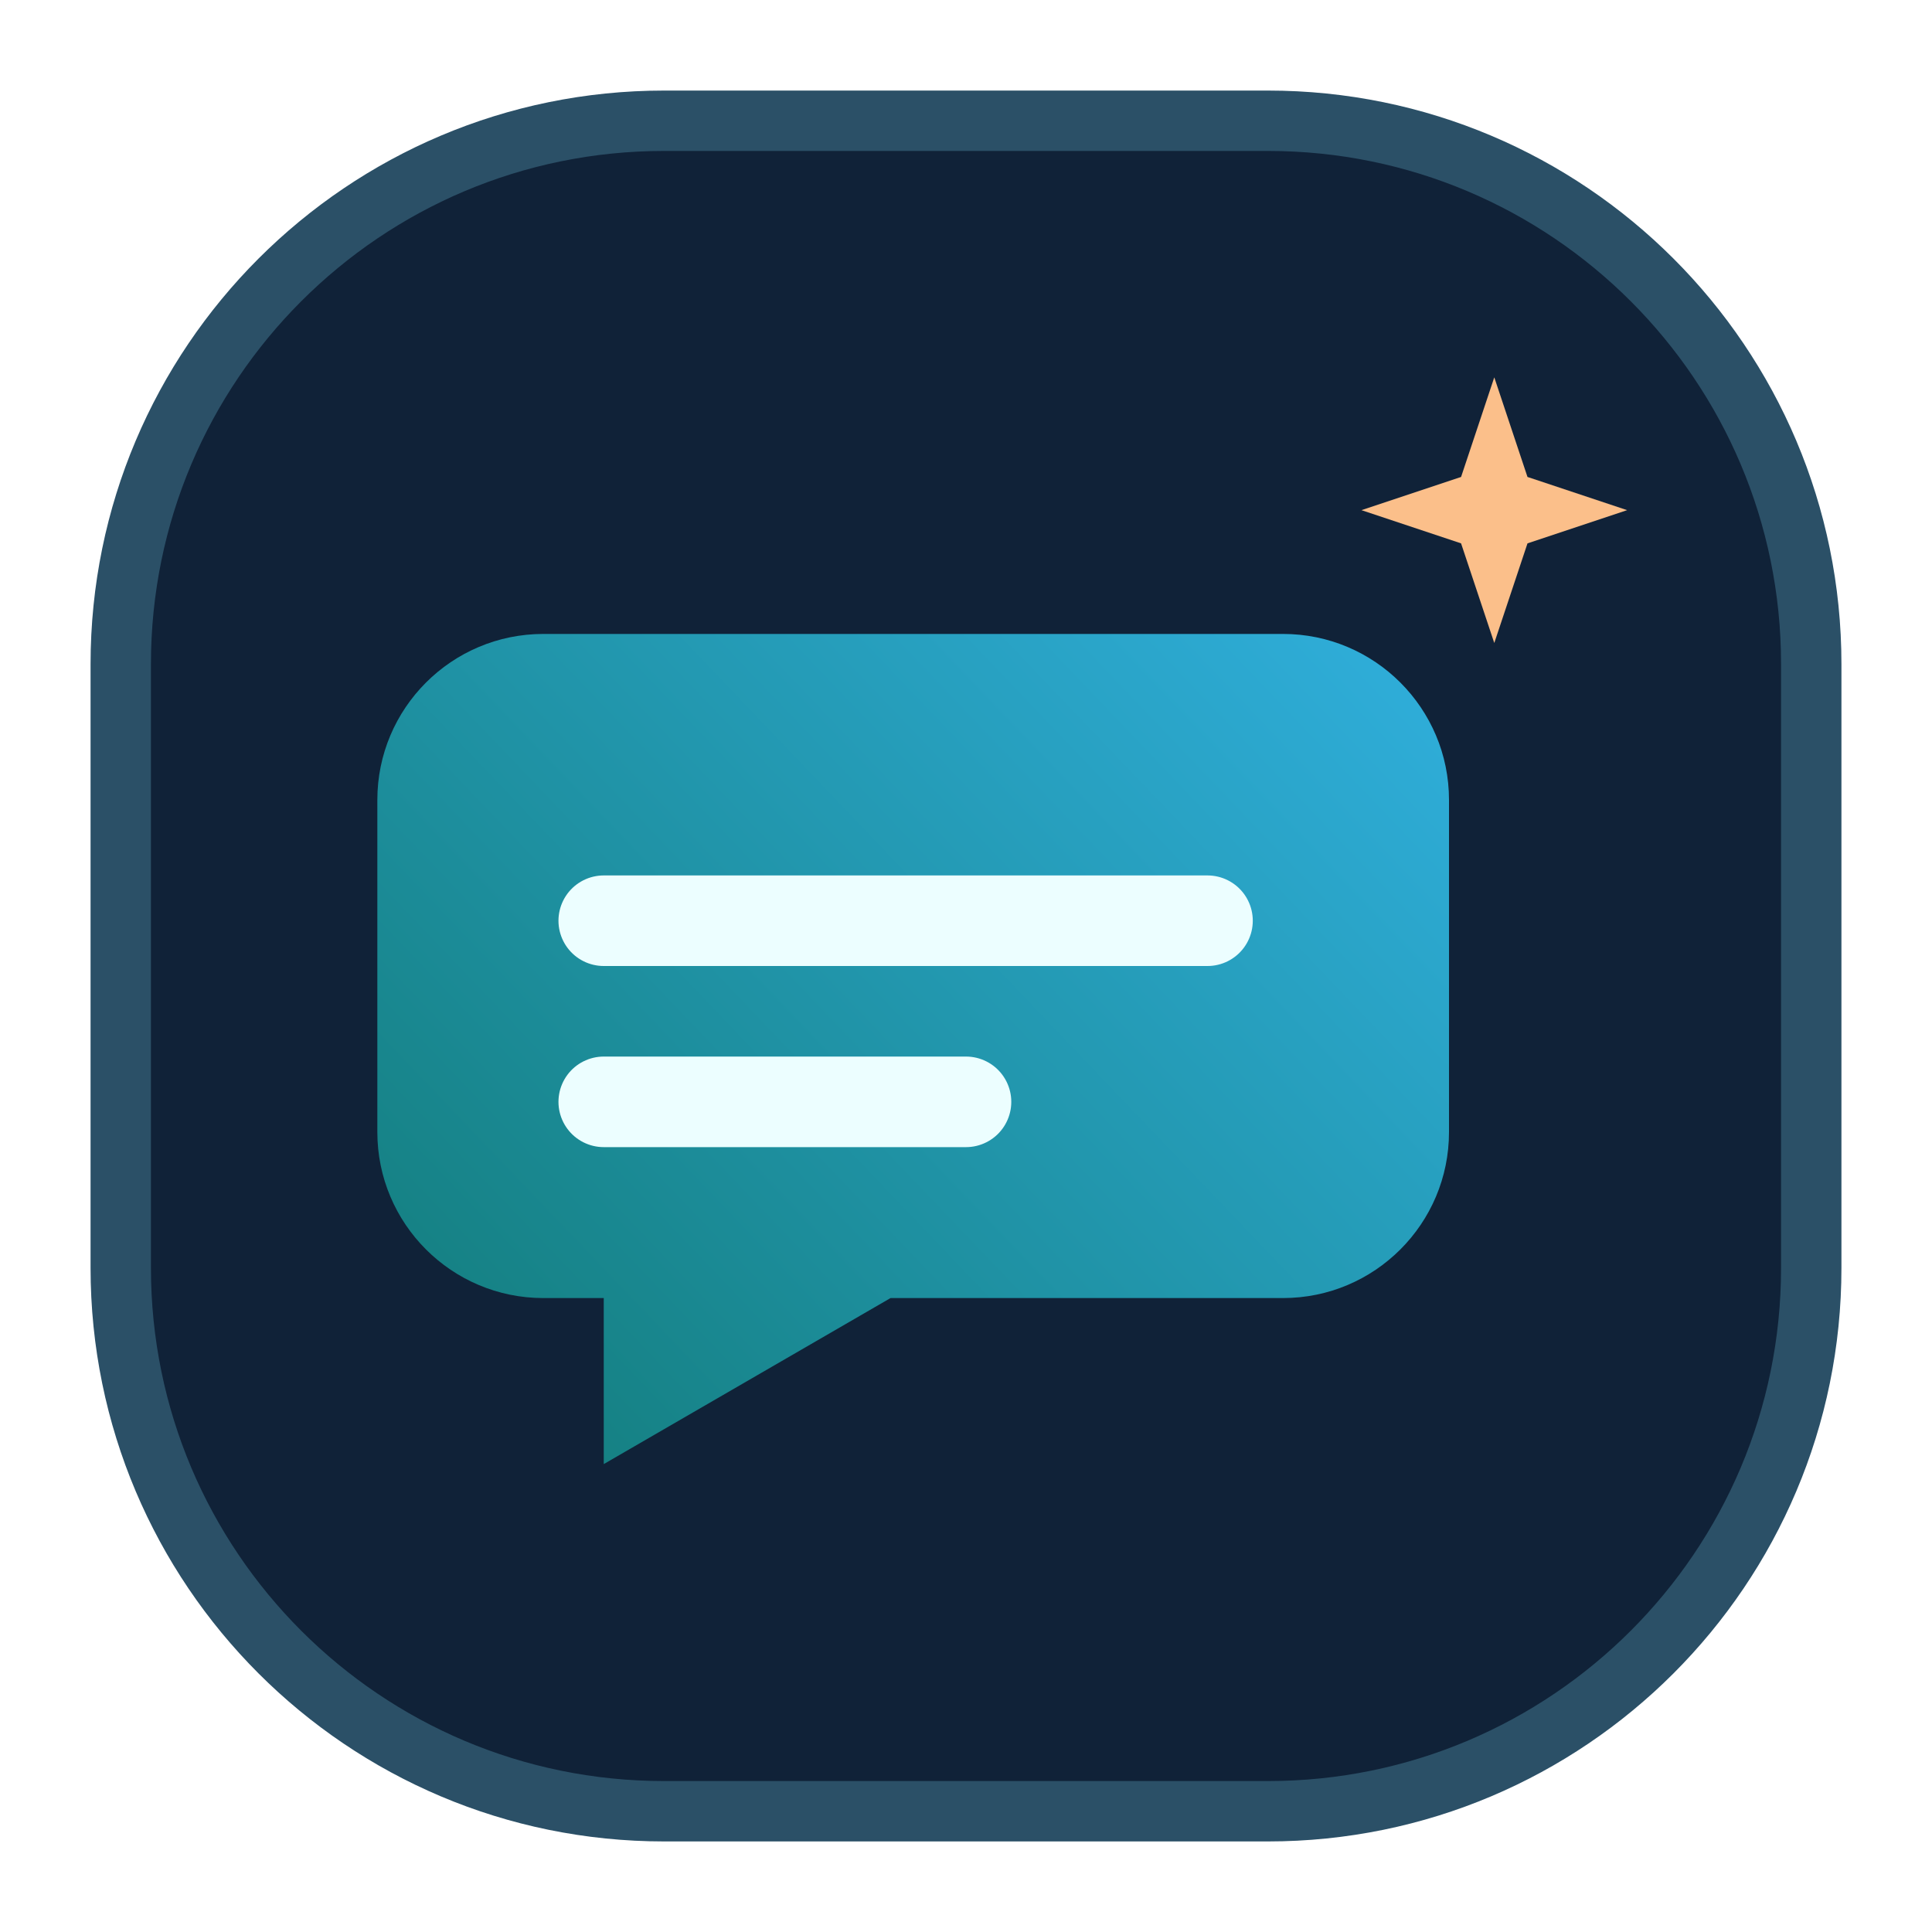
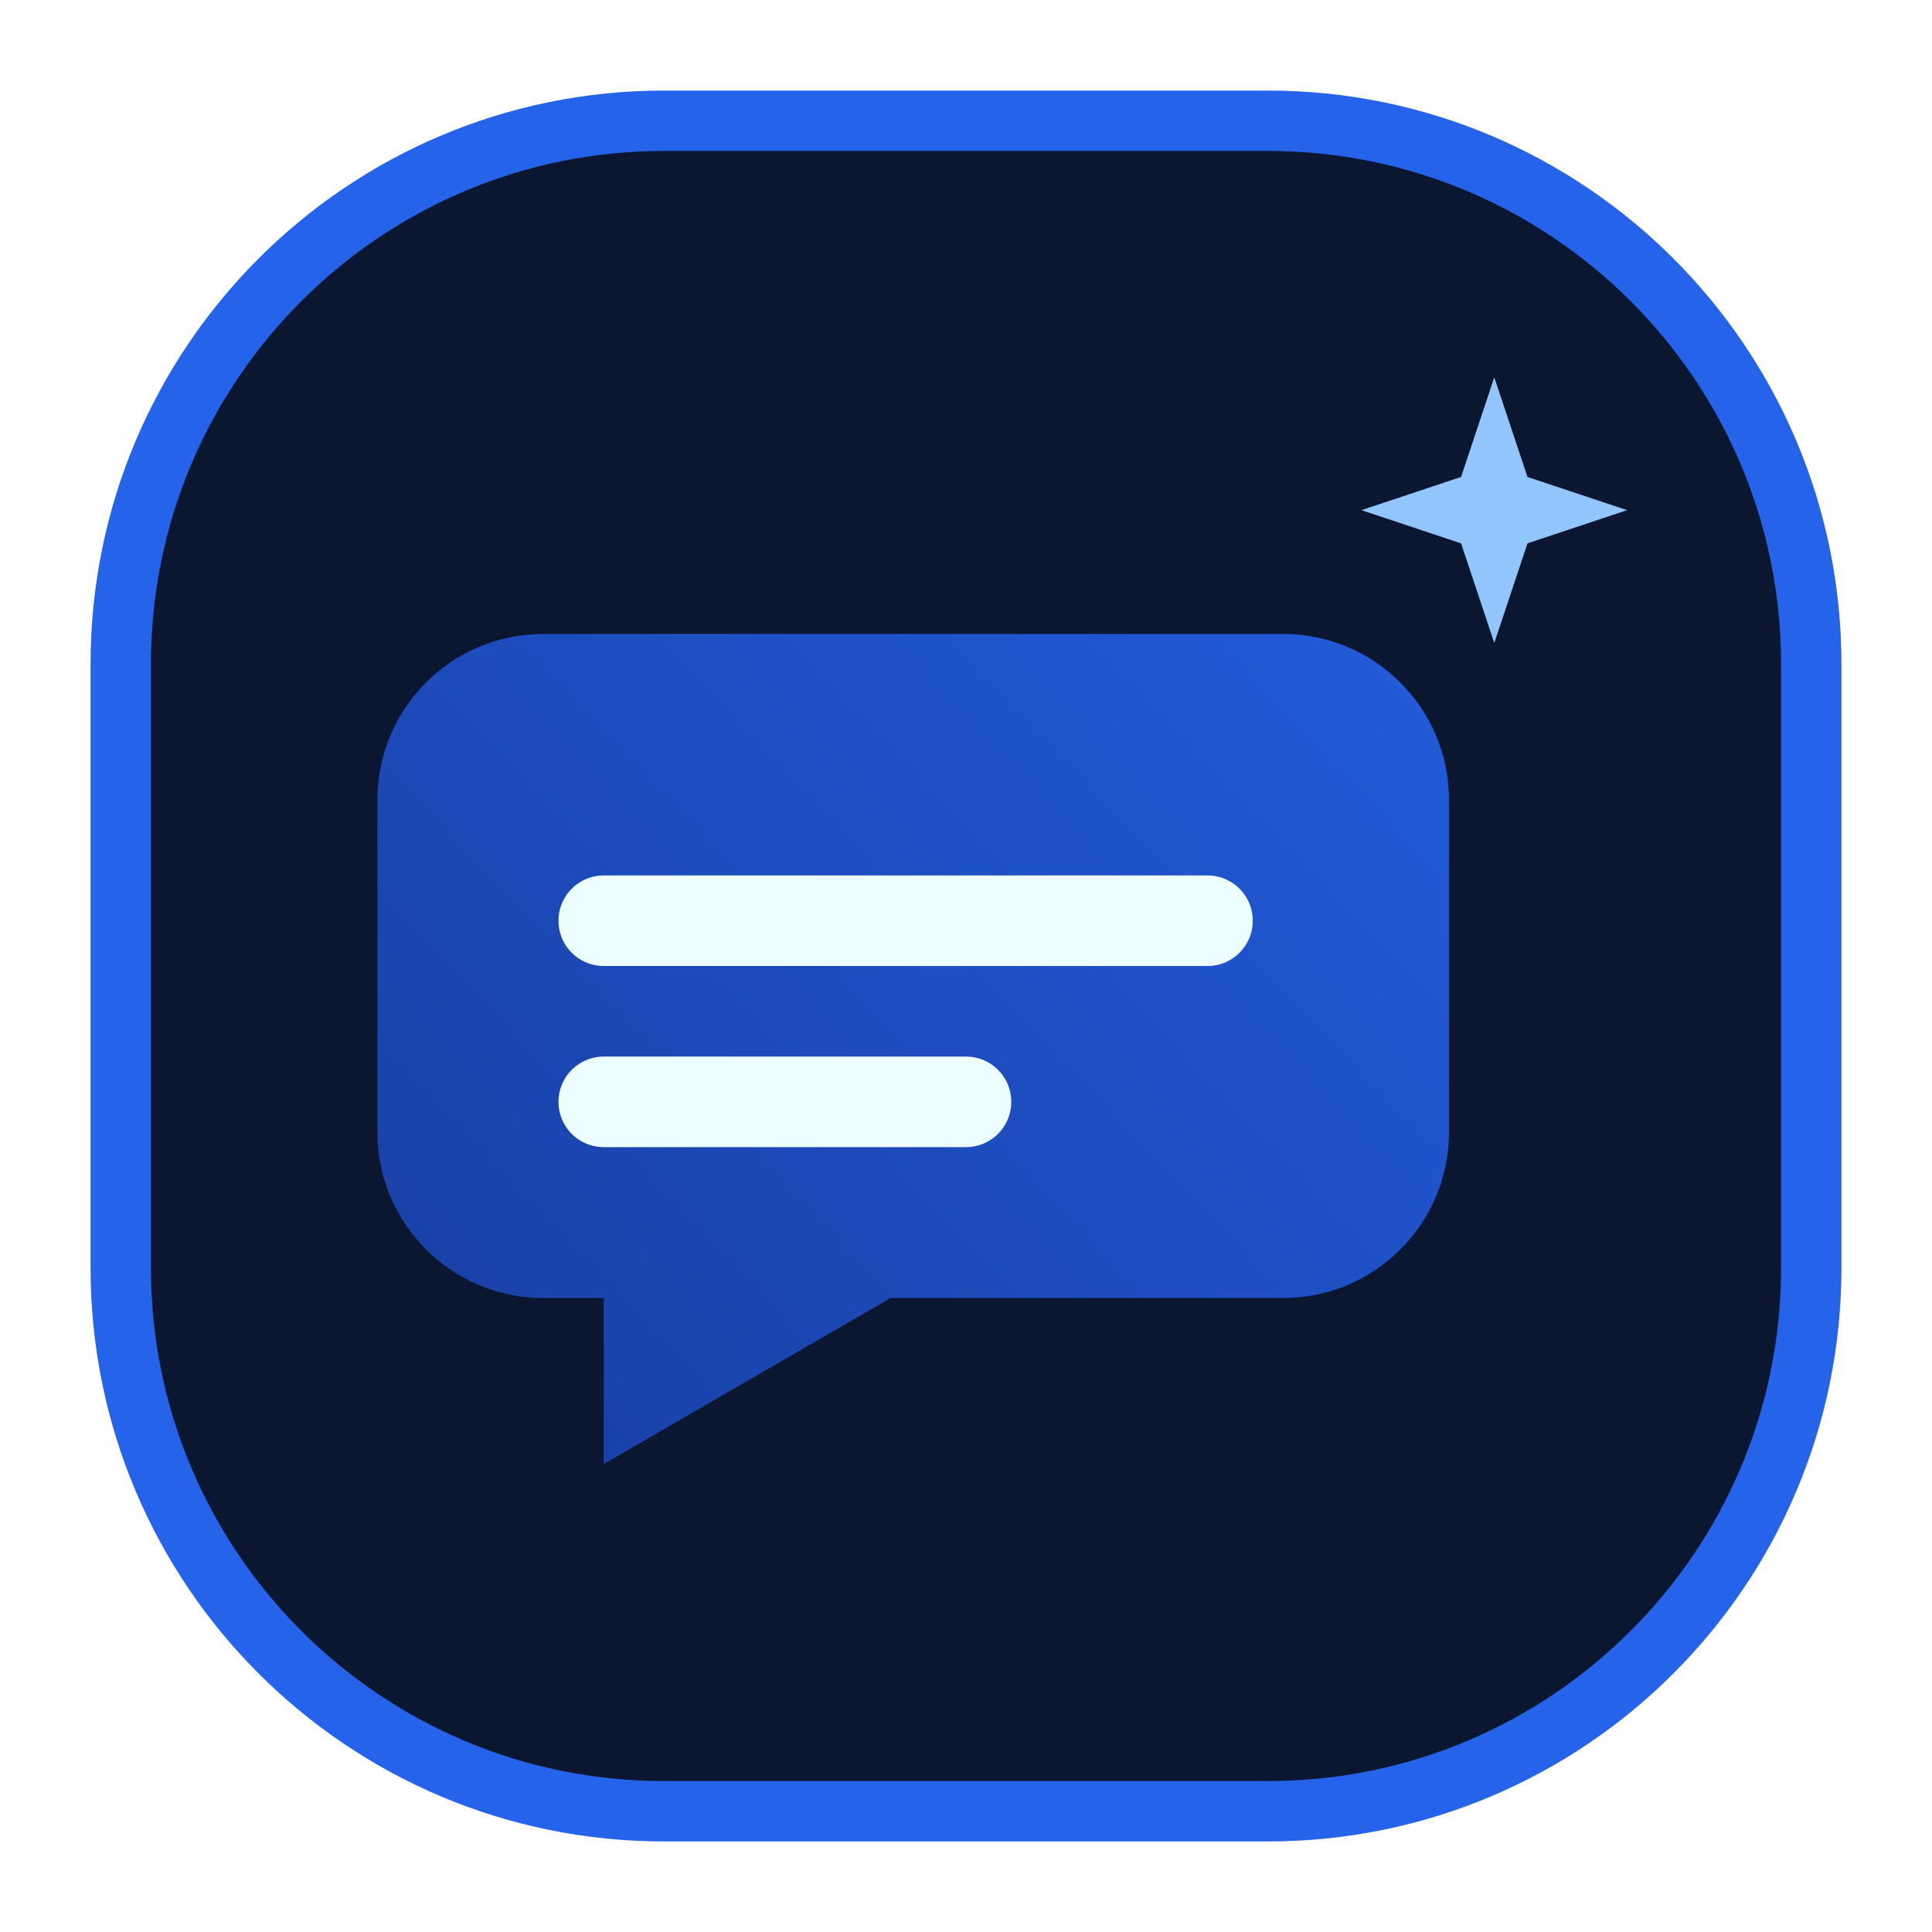
<svg xmlns="http://www.w3.org/2000/svg" viewBox="0 0 32 32" fill="none">
  <defs>
    <linearGradient id="brand-gradient" x1="5" y1="26" x2="27" y2="5" gradientUnits="userSpaceOnUse">
-       <stop stop-color="#0f766e" />
-       <stop offset="1" stop-color="#38bdf8" />
+       <stop stop-color="#173b9b" />
+       <stop offset="1" stop-color="#2563eb" />
    </linearGradient>
  </defs>
-   <rect x="2" y="2" width="28" height="28" rx="9" fill="#102238" stroke="#2b5067" />
+   <rect x="2" y="2" width="28" height="28" rx="9" fill="#0b1730" stroke="#2563eb" />
  <path d="M9 10.5h12.25A2.75 2.75 0 0 1 24 13.25v5.5a2.75 2.75 0 0 1-2.75 2.75h-6.5L10 24.25V21.5h-1A2.75 2.75 0 0 1 6.25 18.75v-5.5A2.75 2.75 0 0 1 9 10.5Z" fill="url(#brand-gradient)" />
  <path d="M10 15.25h10M10 18.25h6" stroke="#ECFEFF" stroke-width="1.5" stroke-linecap="round" />
-   <path d="m24.75 6.25.55 1.65 1.65.55-1.65.55-.55 1.65-.55-1.65-1.65-.55 1.65-.55.55-1.65Z" fill="#FBBF8A" />
+   <path d="m24.75 6.25.55 1.65 1.65.55-1.65.55-.55 1.65-.55-1.65-1.65-.55 1.65-.55.55-1.65Z" fill="#93C5FD" />
</svg>
